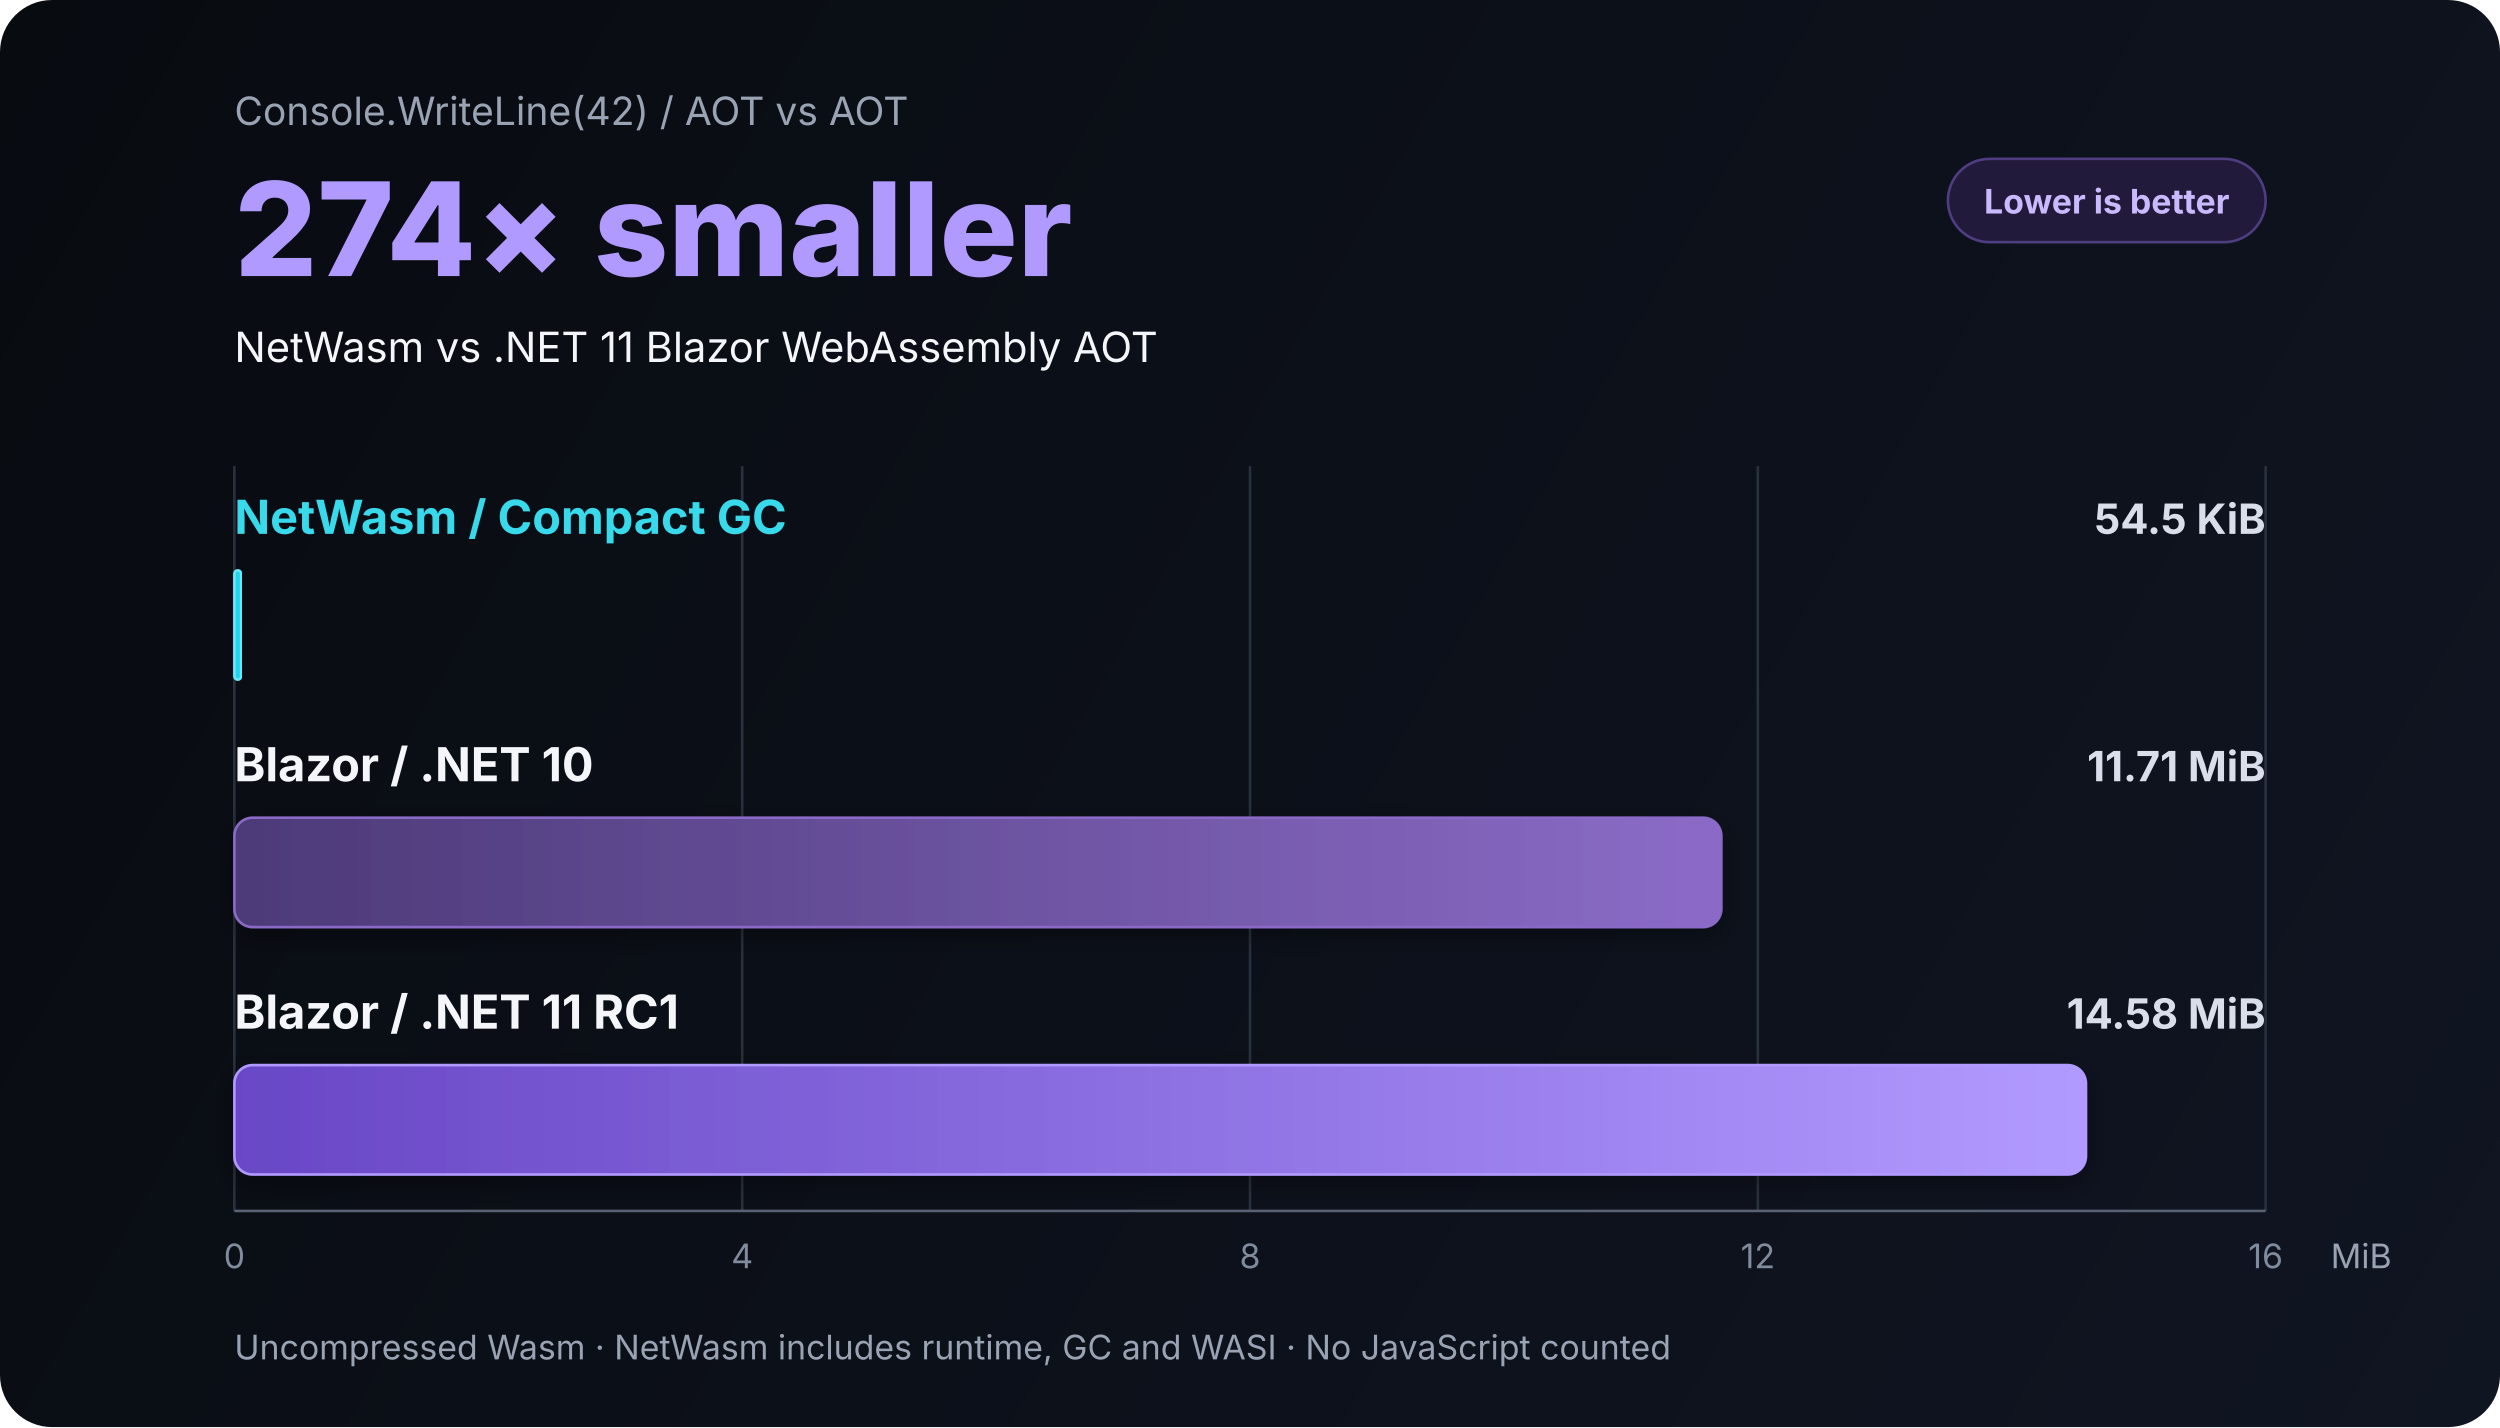
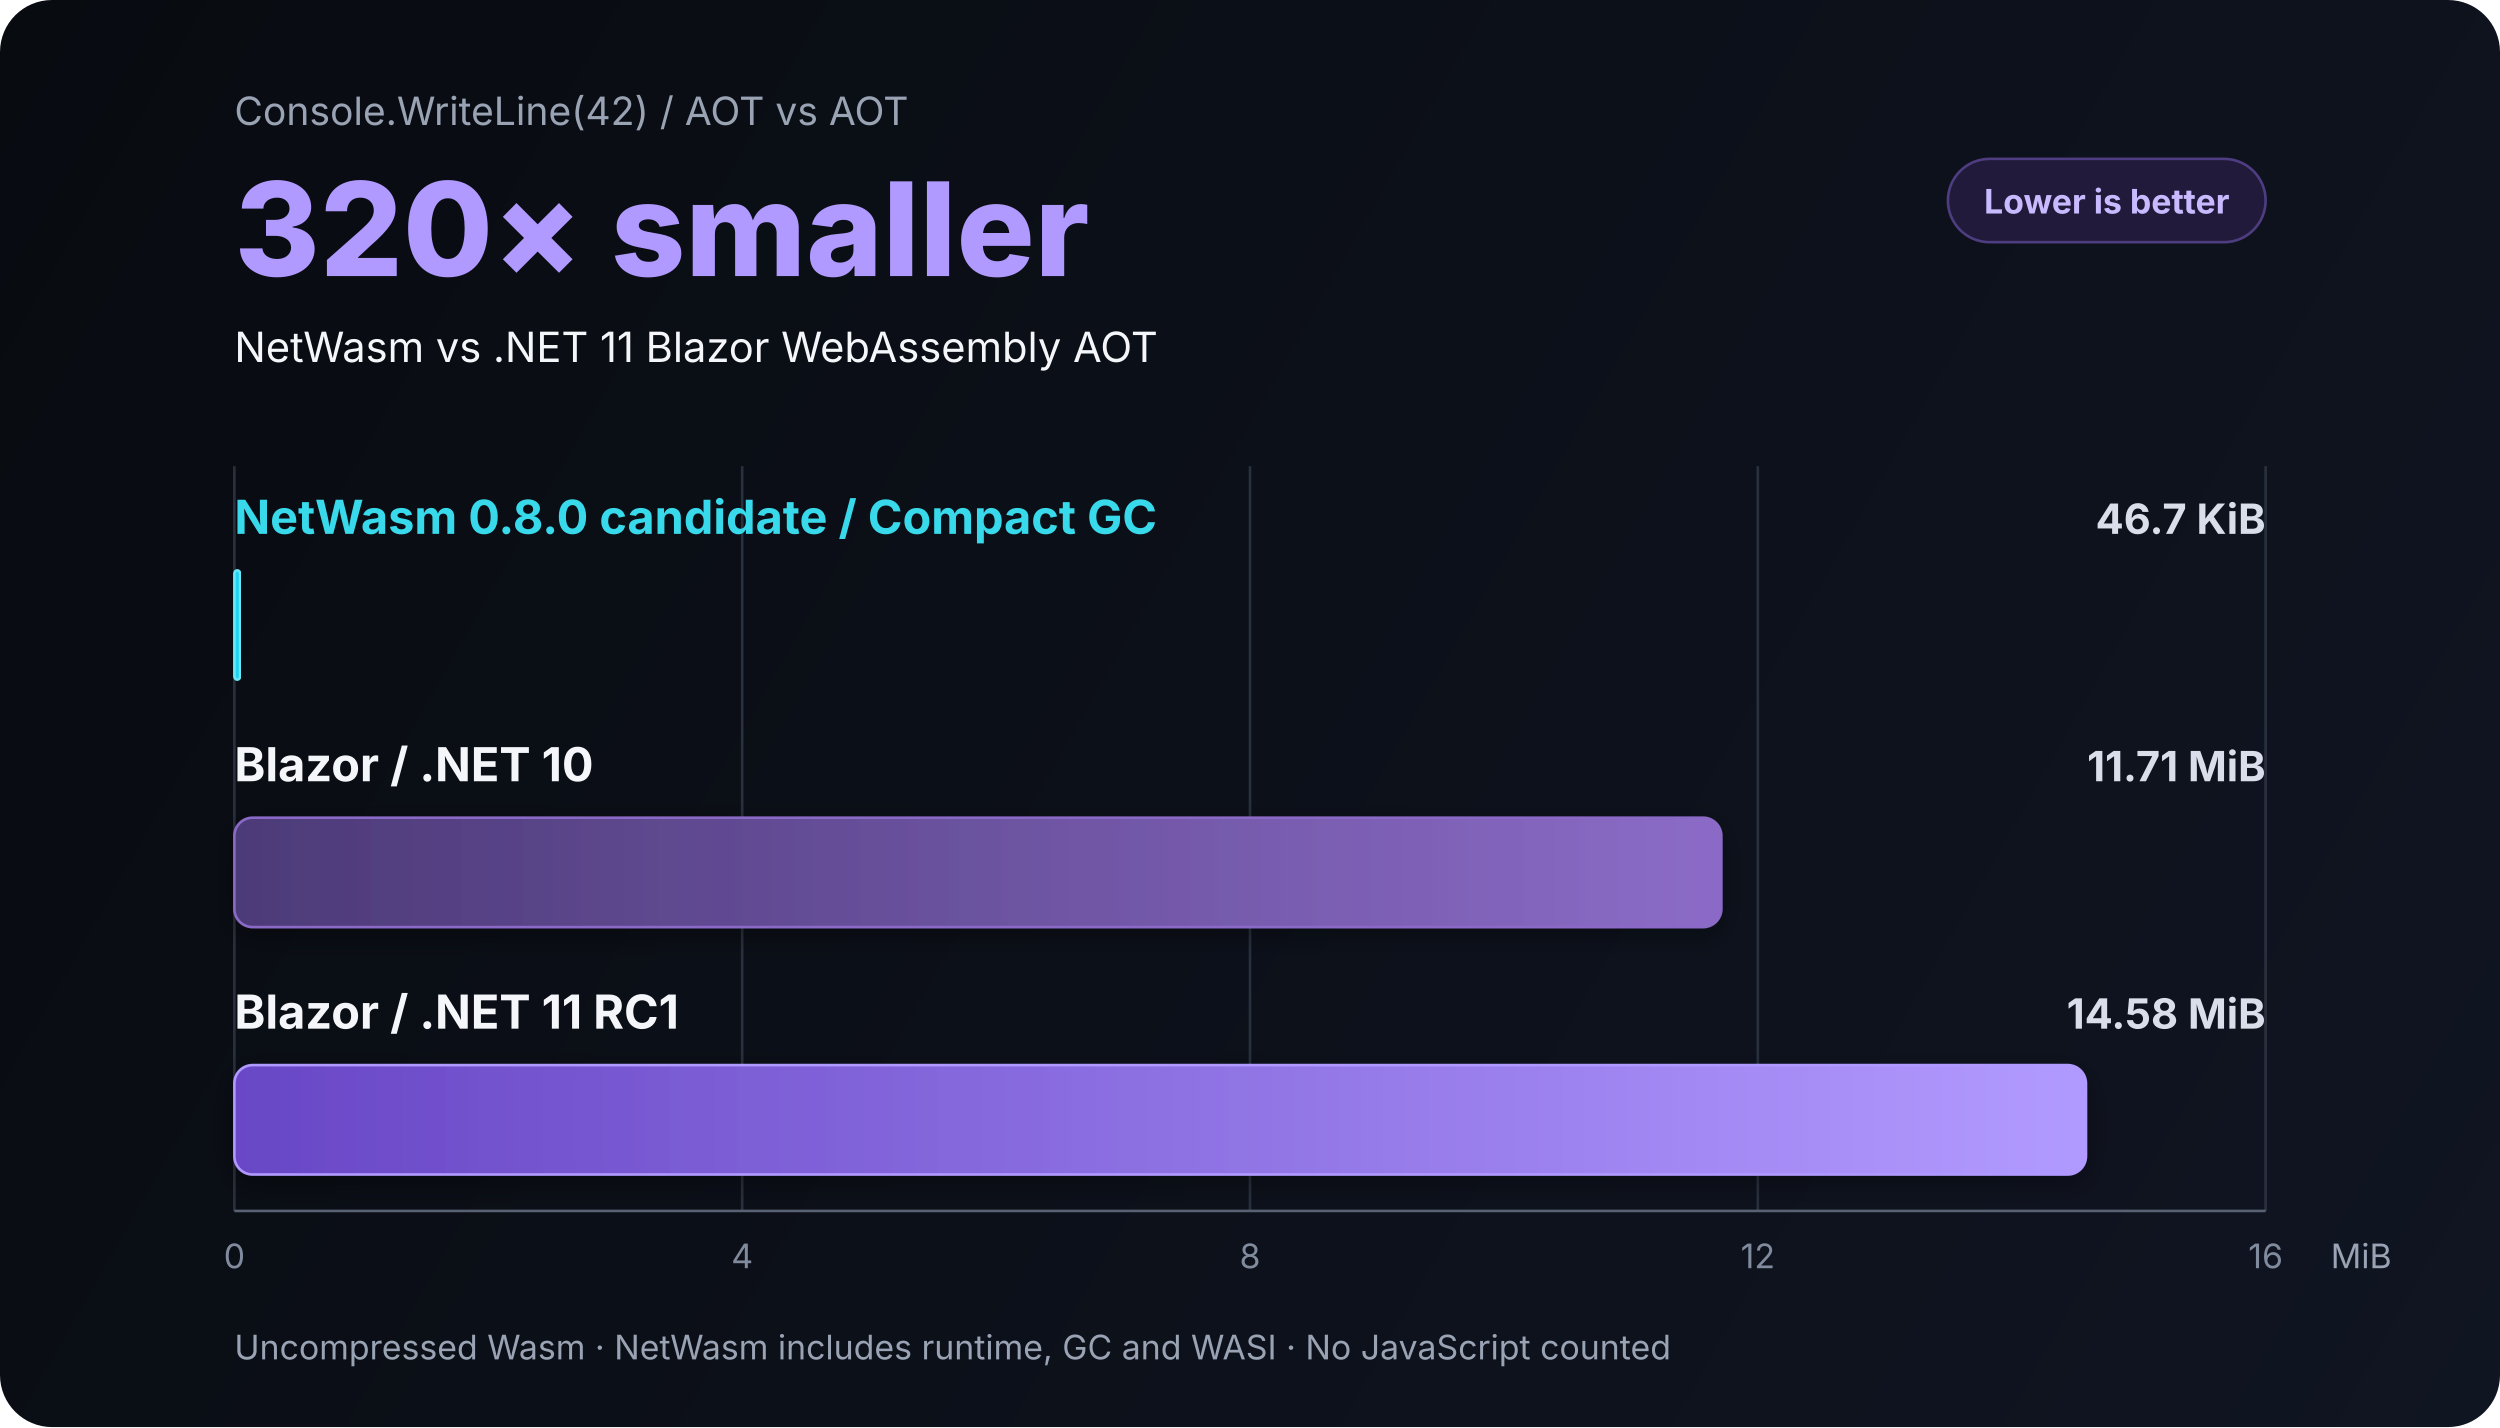
<svg xmlns="http://www.w3.org/2000/svg" role="img" aria-labelledby="chart-title chart-description" width="960" height="548" viewBox="0 0 960 548">
  <defs>
    <linearGradient id="background" x1="0" y1="0" x2="960" y2="548" gradientUnits="userSpaceOnUse">
      <stop offset="0" stop-color="#080b10" />
      <stop offset="1" stop-color="#101522" />
    </linearGradient>
    <linearGradient id="netwasm-bar" x1="90" y1="0" x2="170" y2="0" gradientUnits="userSpaceOnUse">
      <stop offset="0" stop-color="#22d3ee" />
      <stop offset="1" stop-color="#67e8f9" />
    </linearGradient>
    <linearGradient id="dotnet10-bar" x1="90" y1="0" x2="661" y2="0" gradientUnits="userSpaceOnUse">
      <stop offset="0" stop-color="#4c3a78" />
      <stop offset="1" stop-color="#8b6bc7" />
    </linearGradient>
    <linearGradient id="dotnet11-bar" x1="90" y1="0" x2="801" y2="0" gradientUnits="userSpaceOnUse">
      <stop offset="0" stop-color="#6947c6" />
      <stop offset="1" stop-color="#b19aff" />
    </linearGradient>
    <filter id="bar-shadow" x="-10%" y="-40%" width="120%" height="180%">
      <feDropShadow dx="0" dy="3" stdDeviation="5" flood-color="#000" flood-opacity="0.35" />
    </filter>
    <style>
      text { font-family: Inter, ui-sans-serif, system-ui, -apple-system, BlinkMacSystemFont, "Segoe UI", sans-serif; }
      .muted { fill: #99a3b3; }
      .label { fill: #f4f6fa; font-size: 18px; font-weight: 700; }
      .value { fill: #d9deea; font-size: 16px; font-weight: 650; text-anchor: end; }
      .tick { fill: #808b9d; font-size: 13px; text-anchor: middle; }
      .grid { stroke: #29313e; stroke-width: 1; }
    </style>
  </defs>
  <rect width="960" height="548" rx="20" fill="url(#background)" />
  <text x="90" y="48" class="muted" font-size="15">Console.WriteLine(42)  /  AOT vs AOT</text>
-   <text x="90" y="106" fill="#b19aff" font-size="50" font-weight="800">274× smaller</text>
+   <text x="90" y="106" fill="#b19aff" font-size="50" font-weight="800">320× smaller</text>
  <text x="90" y="139" fill="#f4f6fa" font-size="16">NetWasm vs .NET 11 Blazor WebAssembly AOT</text>
  <g transform="translate(748 61)">
    <rect width="122" height="32" rx="16" fill="#211a3a" stroke="#4f3d81" />
    <text x="61" y="21" fill="#c9b9ff" font-size="13" font-weight="700" text-anchor="middle">Lower is better</text>
  </g>
  <g aria-hidden="true">
    <line x1="90" y1="179" x2="90" y2="465" class="grid" />
    <line x1="285" y1="179" x2="285" y2="465" class="grid" />
    <line x1="480" y1="179" x2="480" y2="465" class="grid" />
    <line x1="675" y1="179" x2="675" y2="465" class="grid" />
    <line x1="870" y1="179" x2="870" y2="465" class="grid" />
  </g>
-   <text x="90" y="205" fill="#38d9ea" font-size="18" font-weight="750">NetWasm  /  Compact GC</text>
-   <text x="870" y="205" fill="#67e8f9" class="value">54.5 KiB</text>
-   <rect x="90" y="219" width="2.6" height="42" rx="1.3" fill="url(#netwasm-bar)" stroke="#67e8f9" filter="url(#bar-shadow)" />
+   <text x="90" y="205" fill="#38d9ea" font-size="18" font-weight="750">NetWasm 0.8.0 candidate / Compact GC</text>
+   <text x="870" y="205" fill="#67e8f9" class="value">46.7 KiB</text>
+   <rect x="90" y="219" width="2.22" height="42" rx="1.3" fill="url(#netwasm-bar)" stroke="#67e8f9" filter="url(#bar-shadow)" />
  <text x="90" y="300" class="label">Blazor  /  .NET 10</text>
  <text x="870" y="300" class="value">11.71 MiB</text>
  <rect x="90" y="314" width="571" height="42" rx="7" fill="url(#dotnet10-bar)" stroke="#8b6bc7" filter="url(#bar-shadow)" />
  <text x="90" y="395" class="label">Blazor  /  .NET 11 RC1</text>
  <text x="870" y="395" class="value">14.58 MiB</text>
  <rect x="90" y="409" width="711" height="42" rx="7" fill="url(#dotnet11-bar)" stroke="#b19aff" filter="url(#bar-shadow)" />
  <line x1="90" y1="465" x2="870" y2="465" stroke="#586273" />
  <text x="90" y="487" class="tick">0</text>
  <text x="285" y="487" class="tick">4</text>
  <text x="480" y="487" class="tick">8</text>
  <text x="675" y="487" class="tick">12</text>
  <text x="870" y="487" class="tick">16</text>
  <text x="895" y="487" class="muted" font-size="13">MiB</text>
  <text x="90" y="522" class="muted" font-size="13">Uncompressed Wasm · NetWasm includes runtime, GC and WASI · No JavaScript counted</text>
</svg>
